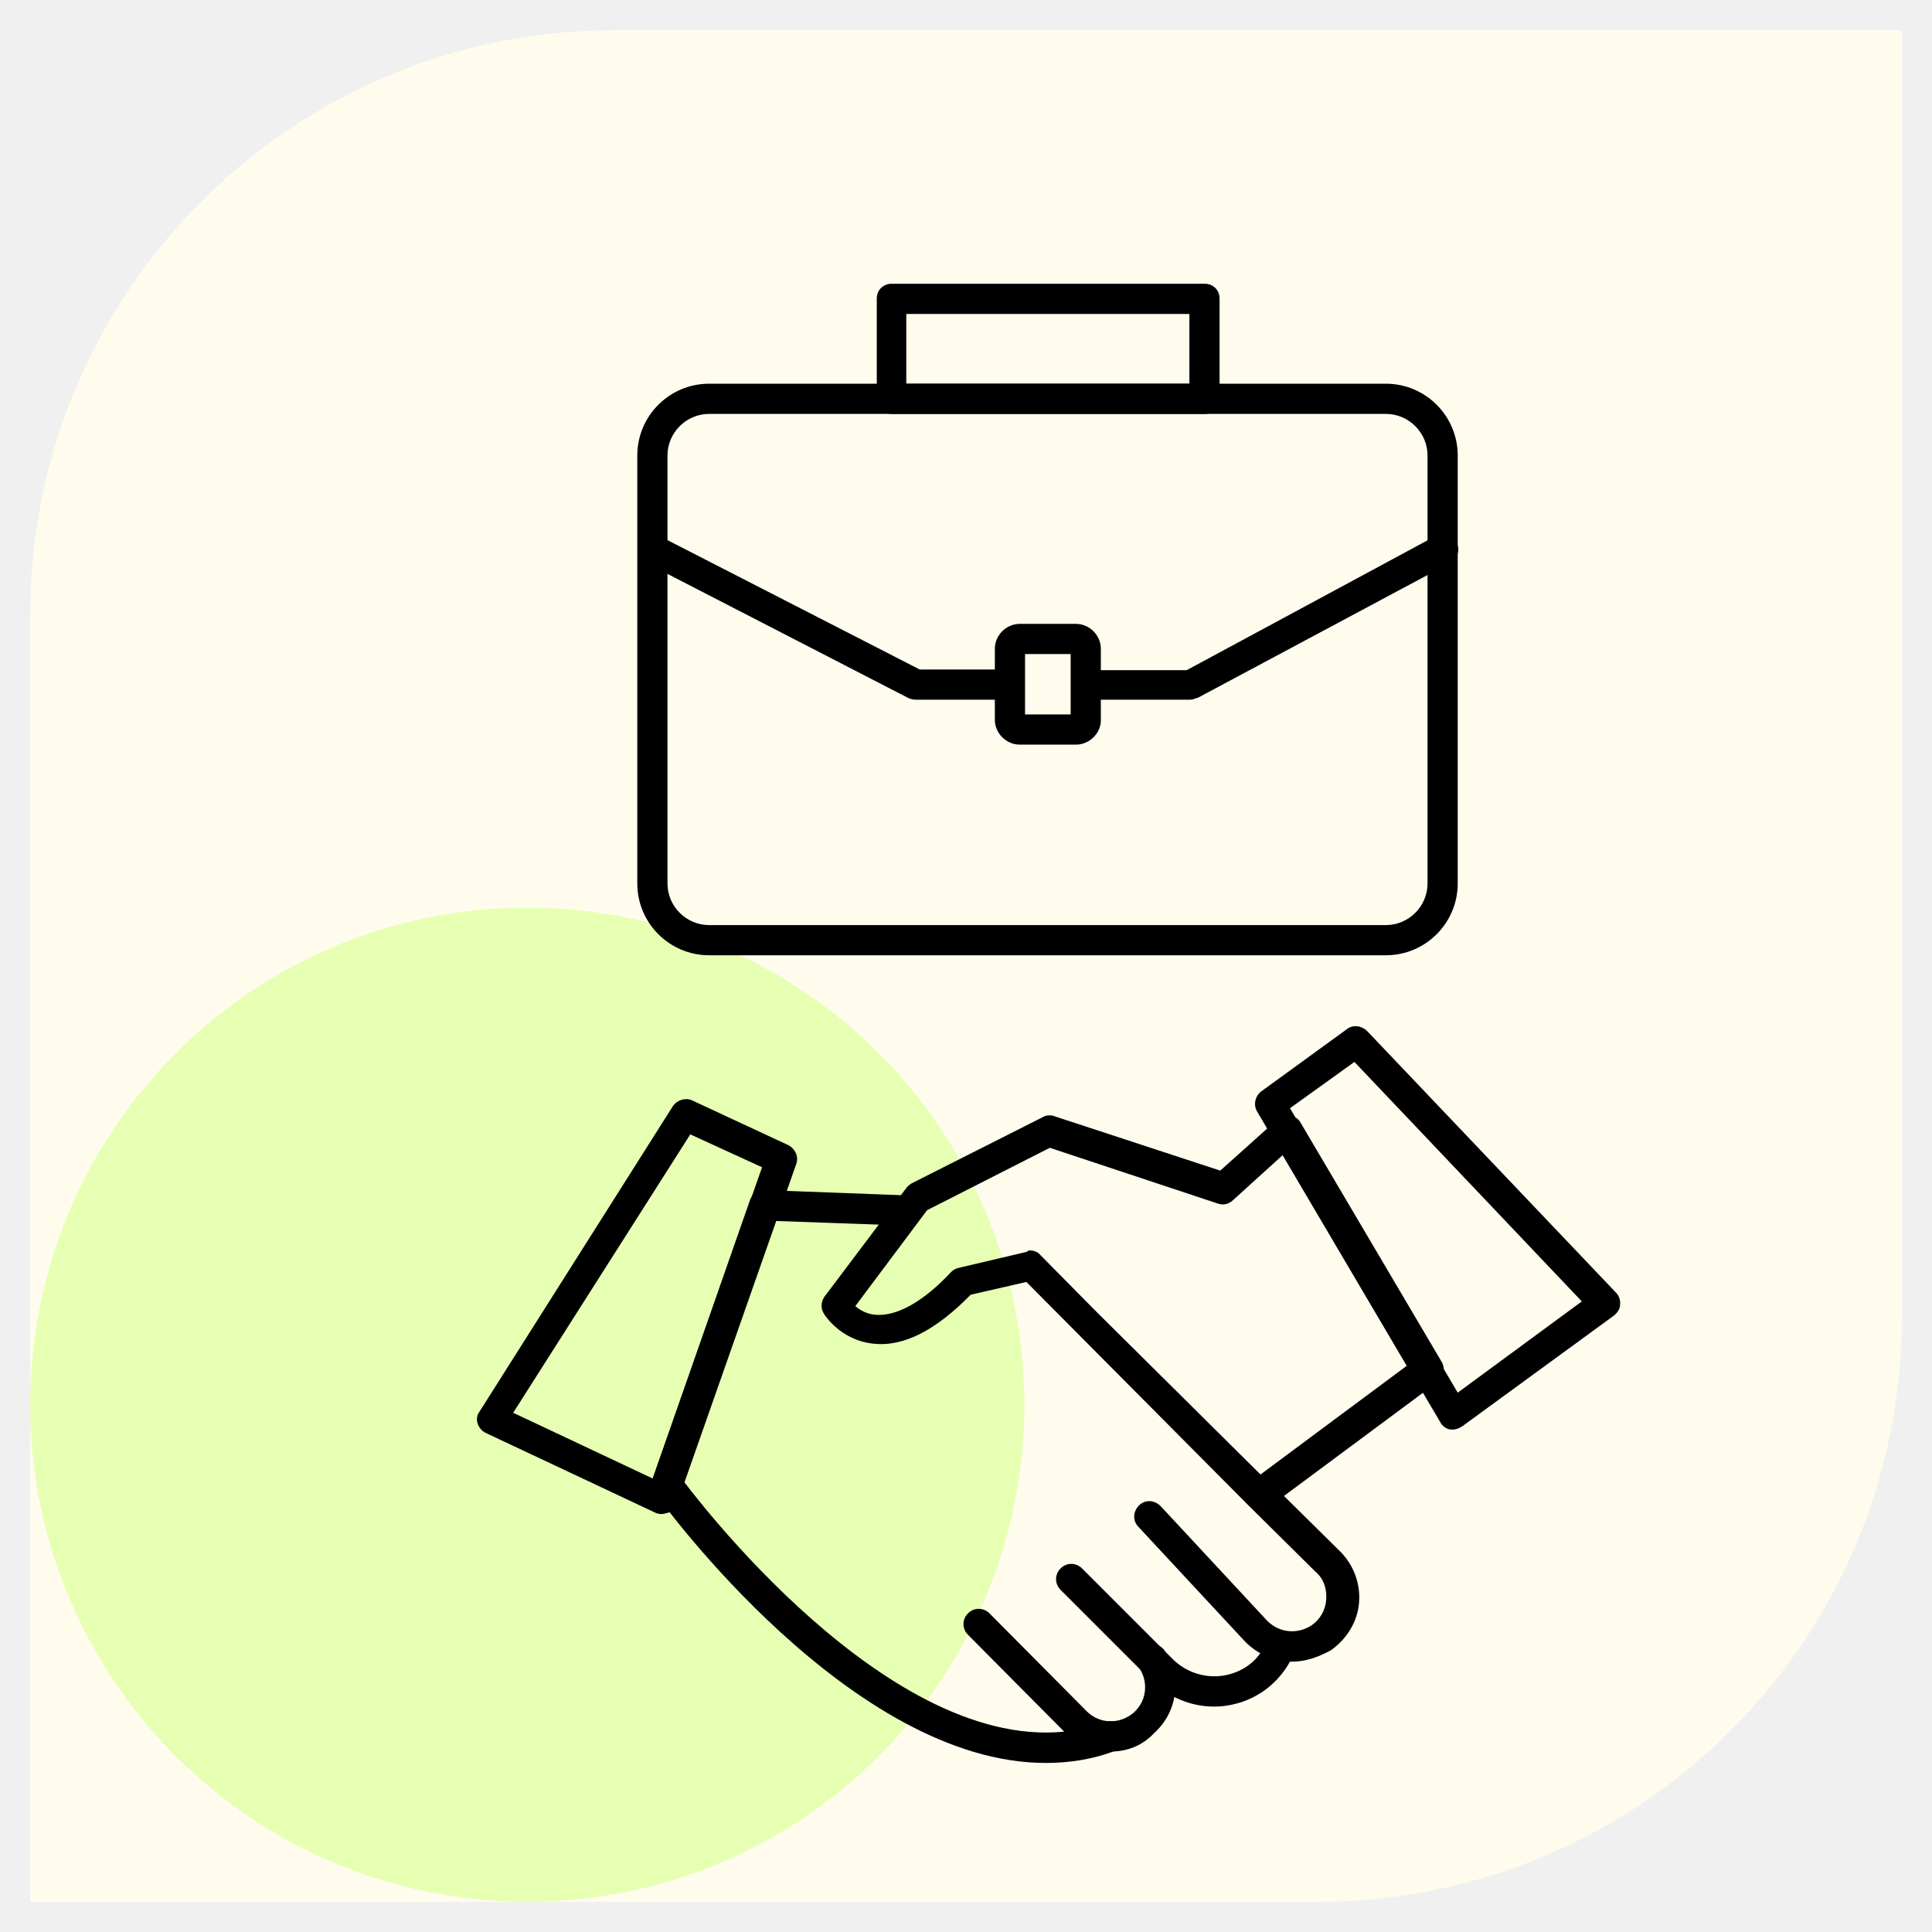
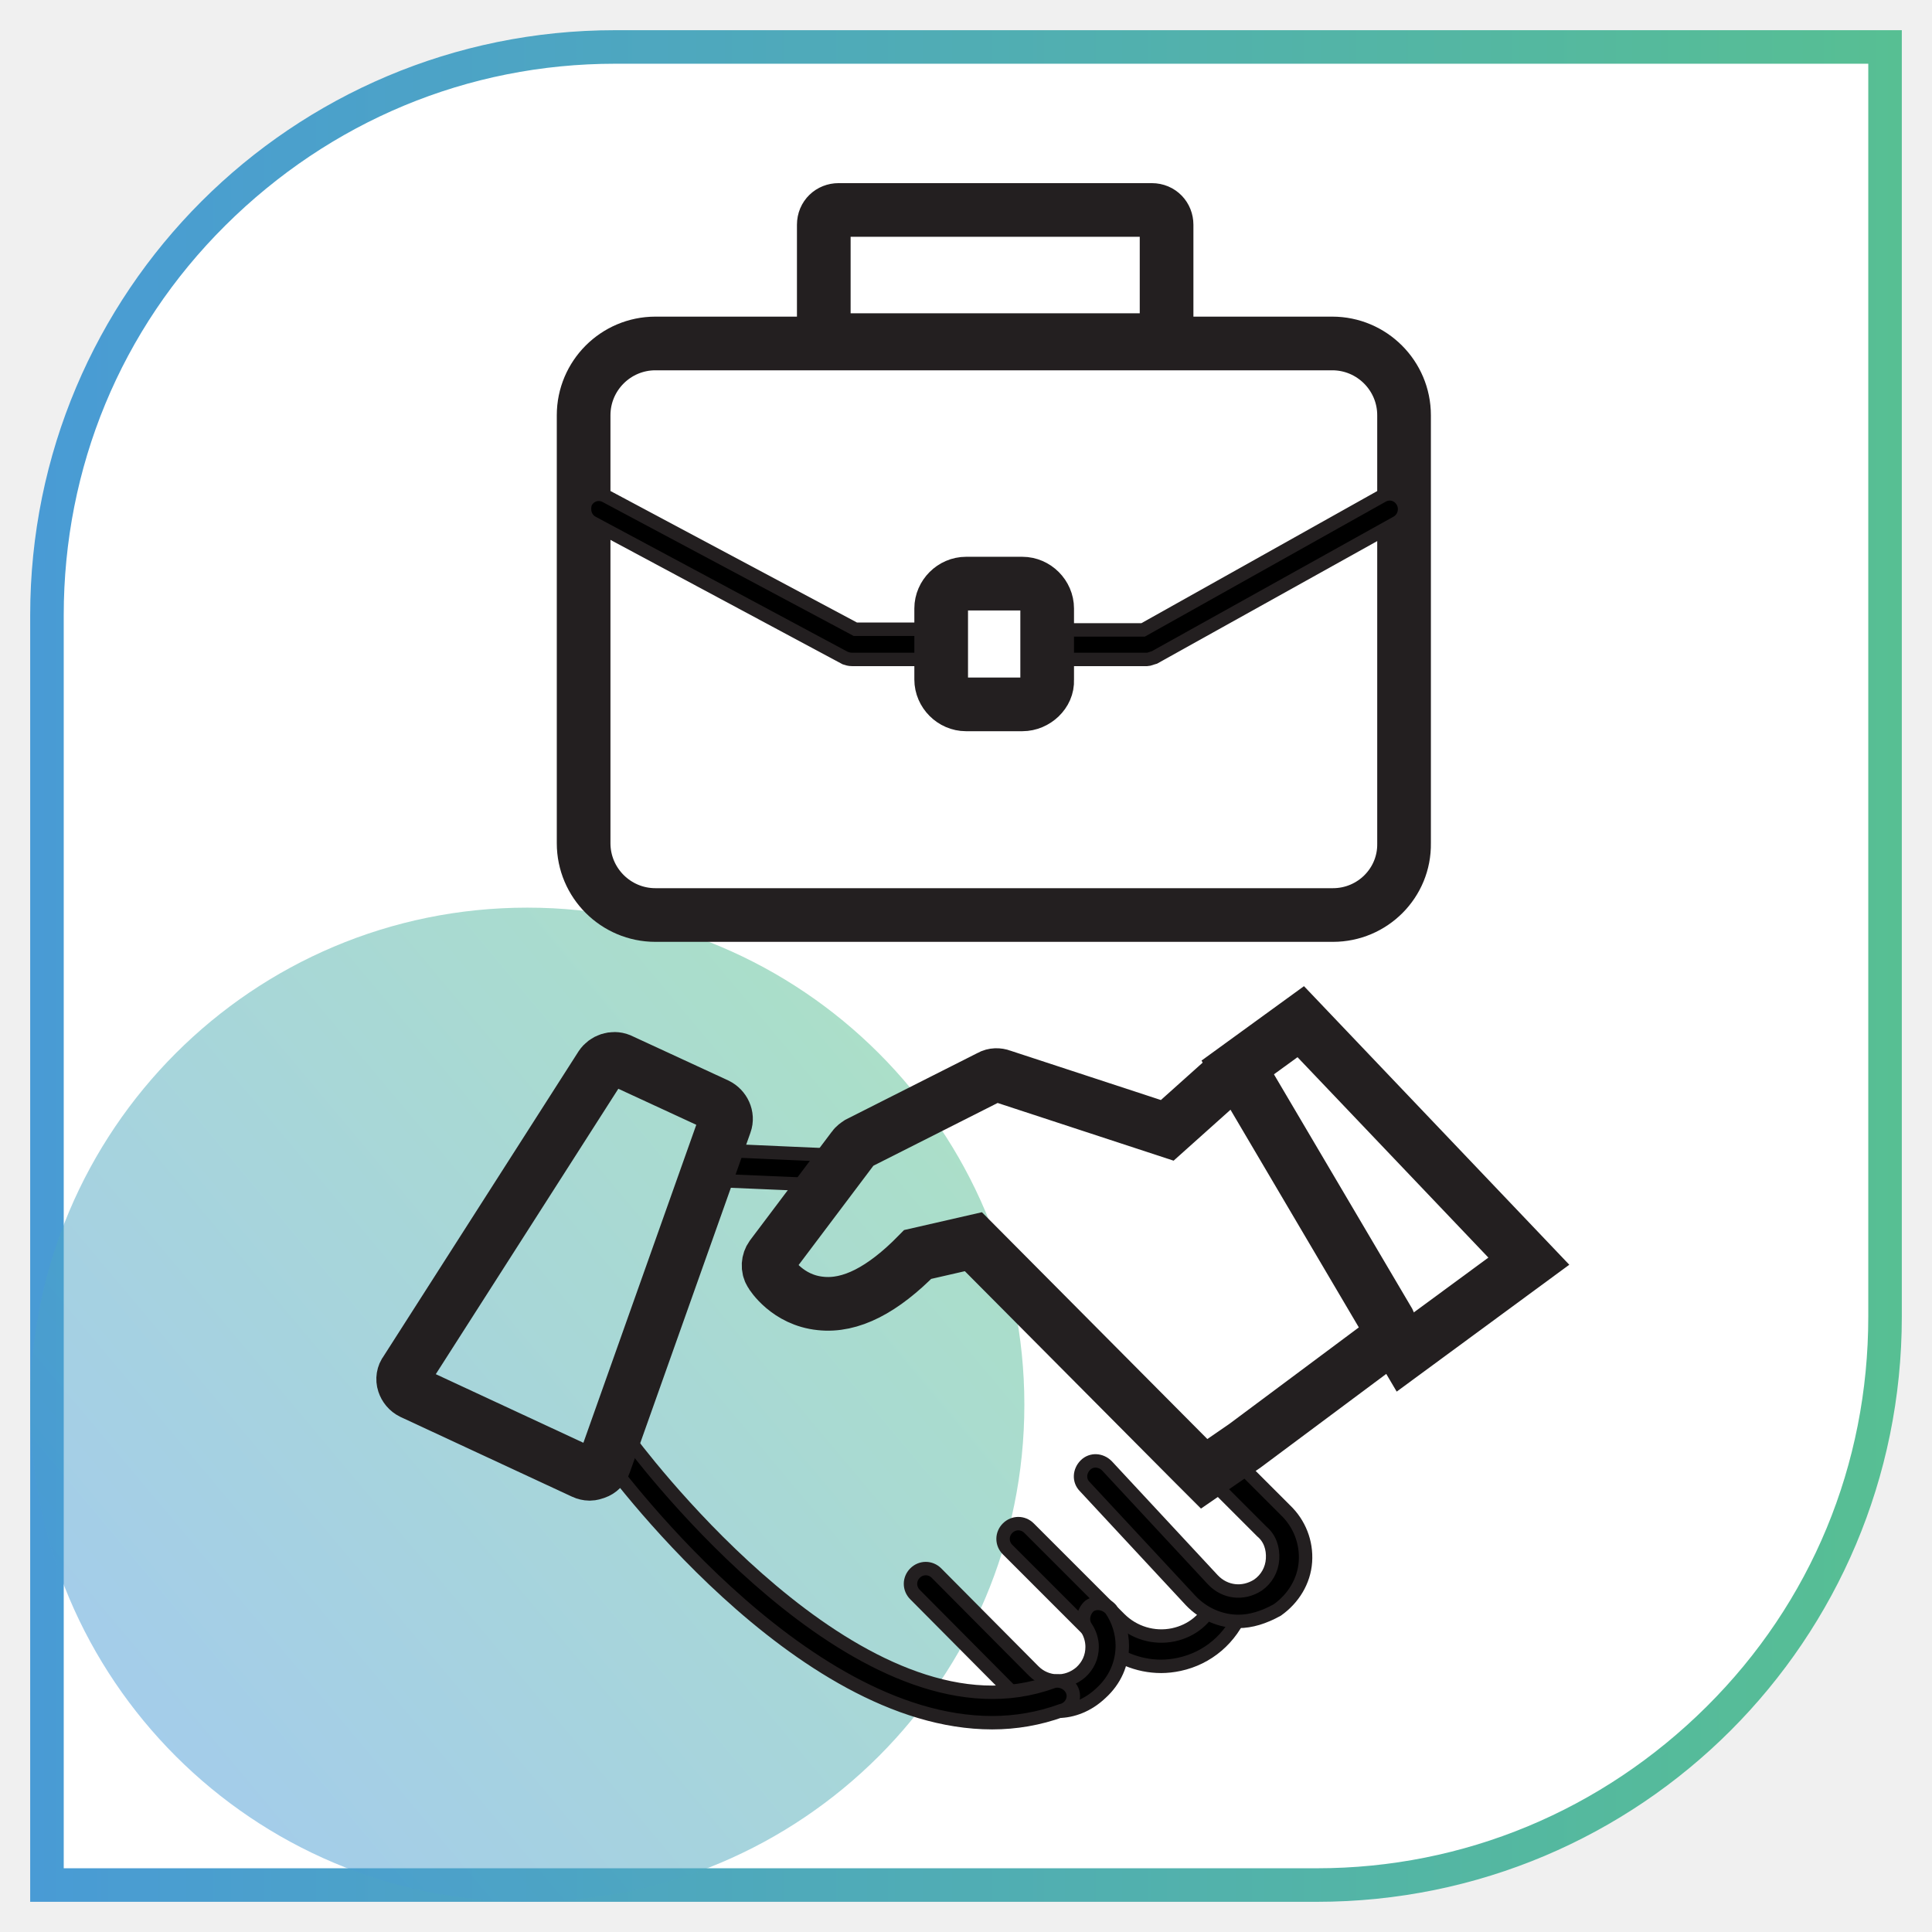
<svg xmlns="http://www.w3.org/2000/svg" version="1.1" id="SvgjsSvg1001" x="0px" y="0px" viewBox="0 0 288 288" style="enable-background:new 0 0 288 288;" xml:space="preserve">
  <style type="text/css">
- 	.st0{fill:#FFFCEE;}
- 	.st1{fill:#E7FFB3;}
+ 	.st0{fill:#FFFFFF;}
+ 	.st1{fill:url(#SVGID_1_);}
+ 	.st2{opacity:0.5;fill:url(#SVGID_00000028295160304989893380000016885199388939440023_);}
+ 	.st3{stroke:#231F20;stroke-width:2;stroke-miterlimit:10;}
+ 	.st4{fill:none;stroke:#231F20;stroke-width:8;stroke-miterlimit:10;}
</style>
  <g id="SvgjsG1008">
-     <path class="st0" d="M196.3,283.5H4.5V91.7c0-48.2,39-87.2,87.2-87.2h191.8v191.8C283.5,244.5,244.5,283.5,196.3,283.5z" />
-     <circle class="st1" cx="78.6" cy="209.4" r="74.1" />
-     <path d="M108.3,198c-1.3,0-2.2-1-2.2-2.2v0c0-1.3,1-2.2,2.2-2.2c1.3,0,2.2,1,2.2,2.2S109.5,198,108.3,198z M181,254.4   c-3.5,0-6.8-1.4-9.4-3.9L158.1,237c-0.9-0.9-0.9-2.3,0-3.2c0.9-0.9,2.3-0.9,3.2,0l13.5,13.5c2.1,2.1,5.1,3,8,2.4c2.8-0.6,5-2.4,6-5   c0.4-1.2,1.8-1.8,3-1.4c1.2,0.4,1.8,1.6,1.3,2.7c-1.7,4.3-5.2,7.2-9.4,8.1C182.8,254.3,181.9,254.4,181,254.4z" />
-     <path d="M165.6,261.1c-2.4,0-4.9-0.9-6.8-2.8l-14.5-14.6c-0.9-0.9-0.9-2.3,0-3.2s2.3-0.9,3.2,0l14.5,14.6c1.9,1.9,4.9,2,7,0.2   c1.1-1,1.7-2.3,1.7-3.8c0-1-0.3-2-0.9-2.9c-0.7-1-0.4-2.4,0.5-3.2c1-0.7,2.4-0.4,3.2,0.5c1.1,1.6,1.7,3.5,1.7,5.4   c0,2.7-1.1,5.2-3.2,7.1C170.2,260.3,167.9,261.1,165.6,261.1z" />
-     <path d="M155.9,262.8c-29,0-57-38.5-58.3-40.3c-0.4-0.6-0.5-1.4-0.3-2.1l14.5-41.5c0.3-0.9,1.3-1.6,2.2-1.5l21.3,0.8   c1.3,0,2.2,1.1,2.2,2.3c0,1.3-1.1,2.2-2.3,2.2l-19.7-0.7l-13.6,38.8c5,6.6,36.2,45.7,63,35.9c1.4-0.5,3.1,0.6,3.1,2.1   c0,1.1-0.8,2-1.8,2.2C162.8,262.3,159.3,262.8,155.9,262.8z M216.6,213.1c-0.1,0-0.3,0-0.4,0c-0.6-0.1-1.2-0.5-1.5-1.1l-27.3-46.3   c-0.6-1-0.3-2.3,0.6-3l12.8-9.3c0.9-0.7,2.2-0.5,3,0.3l37.1,39c0.4,0.4,0.7,1.1,0.6,1.8c0,0.6-0.4,1.2-0.9,1.6L218,212.6   C217.5,212.9,217.1,213.1,216.6,213.1z M192.3,165.2l25,42.4l18.5-13.6l-33.9-35.7L192.3,165.2z" />
-     <path d="M98.6,225.7c-0.3,0-0.7-0.1-0.9-0.2l-25.3-11.9c-0.6-0.3-1-0.8-1.2-1.4c-0.2-0.6-0.1-1.3,0.3-1.8l28.8-45.5   c0.6-0.9,1.8-1.3,2.8-0.9l14.4,6.7c1,0.5,1.6,1.7,1.2,2.8l-17.8,50.7c-0.2,0.6-0.7,1.1-1.3,1.3C99.2,225.6,98.9,225.7,98.6,225.7z    M76.5,210.6l20.8,9.8l16.3-46.4l-10.7-4.9L76.5,210.6z M192.6,247.7c-2.6,0-5.2-1.1-7.1-3.1l-15.8-17c-0.9-0.9-0.8-2.3,0.1-3.2   c0.9-0.9,2.3-0.8,3.2,0.1l15.8,17c1.8,1.9,4.5,2.2,6.7,0.8c1.3-0.9,2.1-2.3,2.2-3.9c0.1-1.6-0.4-3.1-1.6-4.1l-10-9.9   c0,0-0.1-0.1-0.1-0.1L153,191.1l-8.3,1.9c-5.2,5.3-10,7.8-14.5,7.3c-4.9-0.5-7.3-4.3-7.4-4.5c-0.5-0.8-0.4-1.8,0.1-2.5l12.2-16.2   c0.2-0.3,0.5-0.5,0.8-0.7l19.6-9.9c0.5-0.3,1.2-0.3,1.7-0.1l24.7,8.1l8.6-7.7c0.5-0.4,1.2-0.6,1.8-0.5c0.7,0.1,1.3,0.5,1.6,1.1   l21,35.6c0.6,1,0.3,2.2-0.6,3l-22.9,17l8.2,8.1c2.1,2,3.2,4.8,3,7.7c-0.2,2.9-1.8,5.5-4.2,7.2C196.4,247.1,194.5,247.7,192.6,247.7   z M153.5,186.4c0.6,0,1.2,0.2,1.6,0.7l8.3,8.4l24.5,24.3l21.8-16.2l-18.5-31.4l-7.5,6.8c-0.6,0.5-1.4,0.7-2.2,0.4l-25-8.3   l-18.3,9.3l-10.7,14.3c0.7,0.6,1.7,1.2,3.1,1.3c3.1,0.2,7-1.9,11.2-6.4c0.3-0.3,0.7-0.5,1.1-0.6l10.2-2.4   C153.2,186.4,153.4,186.4,153.5,186.4z" />
    <g>
-       <path d="M206.6,142.4H105.7c-5.9,0-10.7-4.8-10.7-10.7V67.9c0-5.9,4.8-10.7,10.7-10.7h100.9c5.9,0,10.7,4.8,10.7,10.7v63.8    C217.3,137.6,212.5,142.4,206.6,142.4z M105.7,61.7c-3.4,0-6.2,2.8-6.2,6.2v63.8c0,3.4,2.8,6.2,6.2,6.2h100.9    c3.4,0,6.2-2.8,6.2-6.2V67.9c0-3.4-2.8-6.2-6.2-6.2L105.7,61.7L105.7,61.7z" />
-       <path d="M177.5,104.3h-15.6c-1.3,0-2.2-1-2.2-2.2s1-2.2,2.2-2.2h15L214,79.9c1.1-0.6,2.5-0.2,3.1,0.9s0.2,2.5-0.9,3.1L178.6,104    C178.2,104.1,177.8,104.3,177.5,104.3z M150.5,104.3h-14c-0.4,0-0.7-0.1-1-0.2L96.3,83.9c-1.1-0.6-1.5-1.9-1-3    c0.6-1.1,1.9-1.5,3-1l38.8,19.9h13.4c1.3,0,2.2,1,2.2,2.2S151.8,104.3,150.5,104.3z" />
+       <path class="st0" d="M7,281V91.7C7,45,45,7,91.7,7H281v189.3c0,46.7-38,84.7-84.7,84.7H7z" />
+       <linearGradient id="SVGID_1_" gradientUnits="userSpaceOnUse" x1="4.5" y1="146" x2="283.5" y2="146" gradientTransform="matrix(1 0 0 -1 0 290)">
+         <stop offset="4.262232e-07" style="stop-color:#499BD5" />
+         <stop offset="1" style="stop-color:#57BF93" />
+       </linearGradient>
+       <path class="st1" d="M278.5,9.5v186.8c0,22-8.5,42.6-24.1,58.1s-36.2,24.1-58.1,24.1H9.5V91.7c0-22,8.5-42.6,24.1-58.1    S69.7,9.5,91.7,9.5H278.5 M283.5,4.5H91.7c-48.2,0-87.2,39-87.2,87.2v191.8h191.8c48.2,0,87.2-39,87.2-87.2V4.5L283.5,4.5z" />
+     </g>
+     <linearGradient id="SVGID_00000015332428192149420250000010260566367108482975_" gradientUnits="userSpaceOnUse" x1="21.835" y1="32.968" x2="135.365" y2="128.232" gradientTransform="matrix(1 0 0 -1 0 290)">
+       <stop offset="4.262232e-07" style="stop-color:#499BD5" />
+       <stop offset="1" style="stop-color:#57BF93" />
+     </linearGradient>
+     <circle style="opacity:0.5;fill:url(#SVGID_00000015332428192149420250000010260566367108482975_);" cx="78.6" cy="209.4" r="74.1" />
+     <g>
+       <path d="M100.3,192c-1.3,0-2.2-1-2.2-2.2l0,0c0-1.3,1-2.2,2.2-2.2c1.3,0,2.2,1,2.2,2.2S101.5,192,100.3,192z" />
+       <path class="st3" d="M173.1,248.4c-3.5,0-6.8-1.4-9.4-3.9L150.2,231c-0.9-0.9-0.9-2.3,0-3.2s2.3-0.9,3.2,0l13.5,13.5    c2.1,2.1,5.1,3,8,2.4c2.8-0.6,5-2.4,6-5c0.4-1.2,1.8-1.8,3-1.4c1.2,0.4,1.8,1.6,1.3,2.7c-1.7,4.3-5.2,7.2-9.4,8.1    C174.9,248.3,173.9,248.4,173.1,248.4z" />
+       <path class="st3" d="M157.7,255.1c-2.4,0-4.9-0.9-6.8-2.8l-14.5-14.6c-0.9-0.9-0.9-2.3,0-3.2s2.3-0.9,3.2,0l14.5,14.6    c1.9,1.9,4.9,2,7,0.2c1.1-1,1.7-2.3,1.7-3.8c0-1-0.3-2-0.9-2.9c-0.7-1-0.4-2.4,0.5-3.2c1-0.7,2.4-0.4,3.2,0.5    c1.1,1.6,1.7,3.5,1.7,5.4c0,2.7-1.1,5.2-3.2,7.1C162.2,254.2,159.9,255.1,157.7,255.1z" />
+       <path class="st3" d="M147.9,256.8c-29,0-57-38.5-58.3-40.3c-0.4-0.6-0.5-1.4-0.3-2.1l14.5-41.5c0.3-0.9,1.3-1.6,2.2-1.5l18,0.8    c1.3,0,2.2,1.1,2.2,2.3c0,1.3-1.1,2.2-2.3,2.2l-16.4-0.7l-13.6,38.8c5,6.6,36.2,45.7,63,35.9c1.4-0.5,3.1,0.6,3.1,2.1    c0,1.1-0.8,2-1.8,2.2C154.9,256.2,151.4,256.8,147.9,256.8z" />
+       <polygon class="st4" points="184.4,159.2 209.4,201.6 227.9,188 193.9,152.3   " />
+       <path class="st4" d="M87.9,219.7c-0.3,0-0.7-0.1-0.9-0.2l-25.6-11.9c-0.6-0.3-1-0.8-1.2-1.4c-0.2-0.6-0.1-1.3,0.3-1.8l29.1-45.5    c0.6-0.9,1.8-1.3,2.8-0.9l14.5,6.7c1,0.5,1.6,1.7,1.2,2.8l-18,50.7c-0.2,0.6-0.7,1.1-1.3,1.3C88.5,219.6,88.2,219.7,87.9,219.7z" />
      <g>
-         <path d="M160.4,111H152c-2,0-3.7-1.7-3.7-3.7V96.7c0-2,1.7-3.7,3.7-3.7h8.4c2,0,3.7,1.7,3.7,3.7v10.7     C164.1,109.3,162.4,111,160.4,111z M152.8,106.5h6.8v-9h-6.8V106.5z" />
+         <path class="st3" d="M184.1,217.6l-3.7,3l7.7,7.7c1.2,1,1.7,2.5,1.6,4.1c-0.1,1.6-0.9,3-2.2,3.9c-2.2,1.4-4.9,1.1-6.7-0.8     l-15.8-17c-0.9-0.9-2.3-1-3.2-0.1c-0.9,0.9-1,2.3-0.1,3.2l15.8,17c1.9,2,4.5,3.1,7.1,3.1c1.9,0,3.8-0.6,5.8-1.7     c2.4-1.7,4-4.3,4.2-7.2c0.2-2.9-0.9-5.7-3-7.7L184.1,217.6z" />
+         <path class="st4" d="M207,197l-21-35.6c-0.3-0.6-0.9-1-1.6-1.1c-0.6-0.1-1.3,0.1-1.8,0.5l-8.6,7.7l-24.7-8.1     c-0.5-0.2-1.2-0.2-1.7,0.1l-19.6,9.9c-0.3,0.2-0.6,0.4-0.8,0.7l-12.2,16.2c-0.5,0.7-0.6,1.7-0.1,2.5c0.1,0.2,2.5,4,7.4,4.5     c4.5,0.5,9.3-2,14.5-7.3l8.3-1.9l33,33.2l0.1,0.1l1.3,1.3l6.1-4.2l20.8-15.5C207.2,199.2,207.5,198,207,197z" />
      </g>
      <g>
-         <path d="M179.6,61.7h-46.7c-1.3,0-2.2-1-2.2-2.2V44.5c0-1.3,1-2.2,2.2-2.2h46.7c1.3,0,2.2,1,2.2,2.2v14.9     C181.8,60.7,180.8,61.7,179.6,61.7z M135.1,57.2h42.2V46.8h-42.2V57.2z" />
+         <path class="st4" d="M198.7,136.4H97.7c-5.9,0-10.7-4.8-10.7-10.7V61.9c0-5.9,4.8-10.7,10.7-10.7h100.9c5.9,0,10.7,4.8,10.7,10.7     v63.8C209.4,131.6,204.6,136.4,198.7,136.4z" />
+         <path class="st3" d="M171,98.3h-15c-1.3,0-2.1-1-2.1-2.2s1-2.2,2.1-2.2h14.4l35.7-20c1.1-0.6,2.4-0.2,3,0.9s0.2,2.5-0.9,3.1     L172.1,98C171.7,98.1,171.3,98.3,171,98.3z" />
+         <path class="st3" d="M140.4,98.3H127c-0.4,0-0.7-0.1-1-0.2L88.3,77.9c-1.1-0.6-1.4-1.9-1-3c0.6-1.1,1.8-1.5,2.9-1l37.3,19.9h12.9     c1.3,0,2.1,1,2.1,2.2S141.7,98.3,140.4,98.3z" />
+         <g>
+           <path class="st4" d="M152.4,105h-8.4c-2,0-3.7-1.7-3.7-3.7V90.7c0-2,1.7-3.7,3.7-3.7h8.4c2,0,3.7,1.7,3.7,3.7v10.7      C156.2,103.3,154.4,105,152.4,105z" />
+         </g>
+         <g>
+           <path class="st4" d="M171.7,50.7H125c-1.3,0-2.2-1-2.2-2.2v-15c0-1.3,1-2.2,2.2-2.2h46.7c1.3,0,2.2,1,2.2,2.2v14.9      C173.9,49.7,172.9,50.7,171.7,50.7z" />
+         </g>
      </g>
    </g>
  </g>
</svg>
